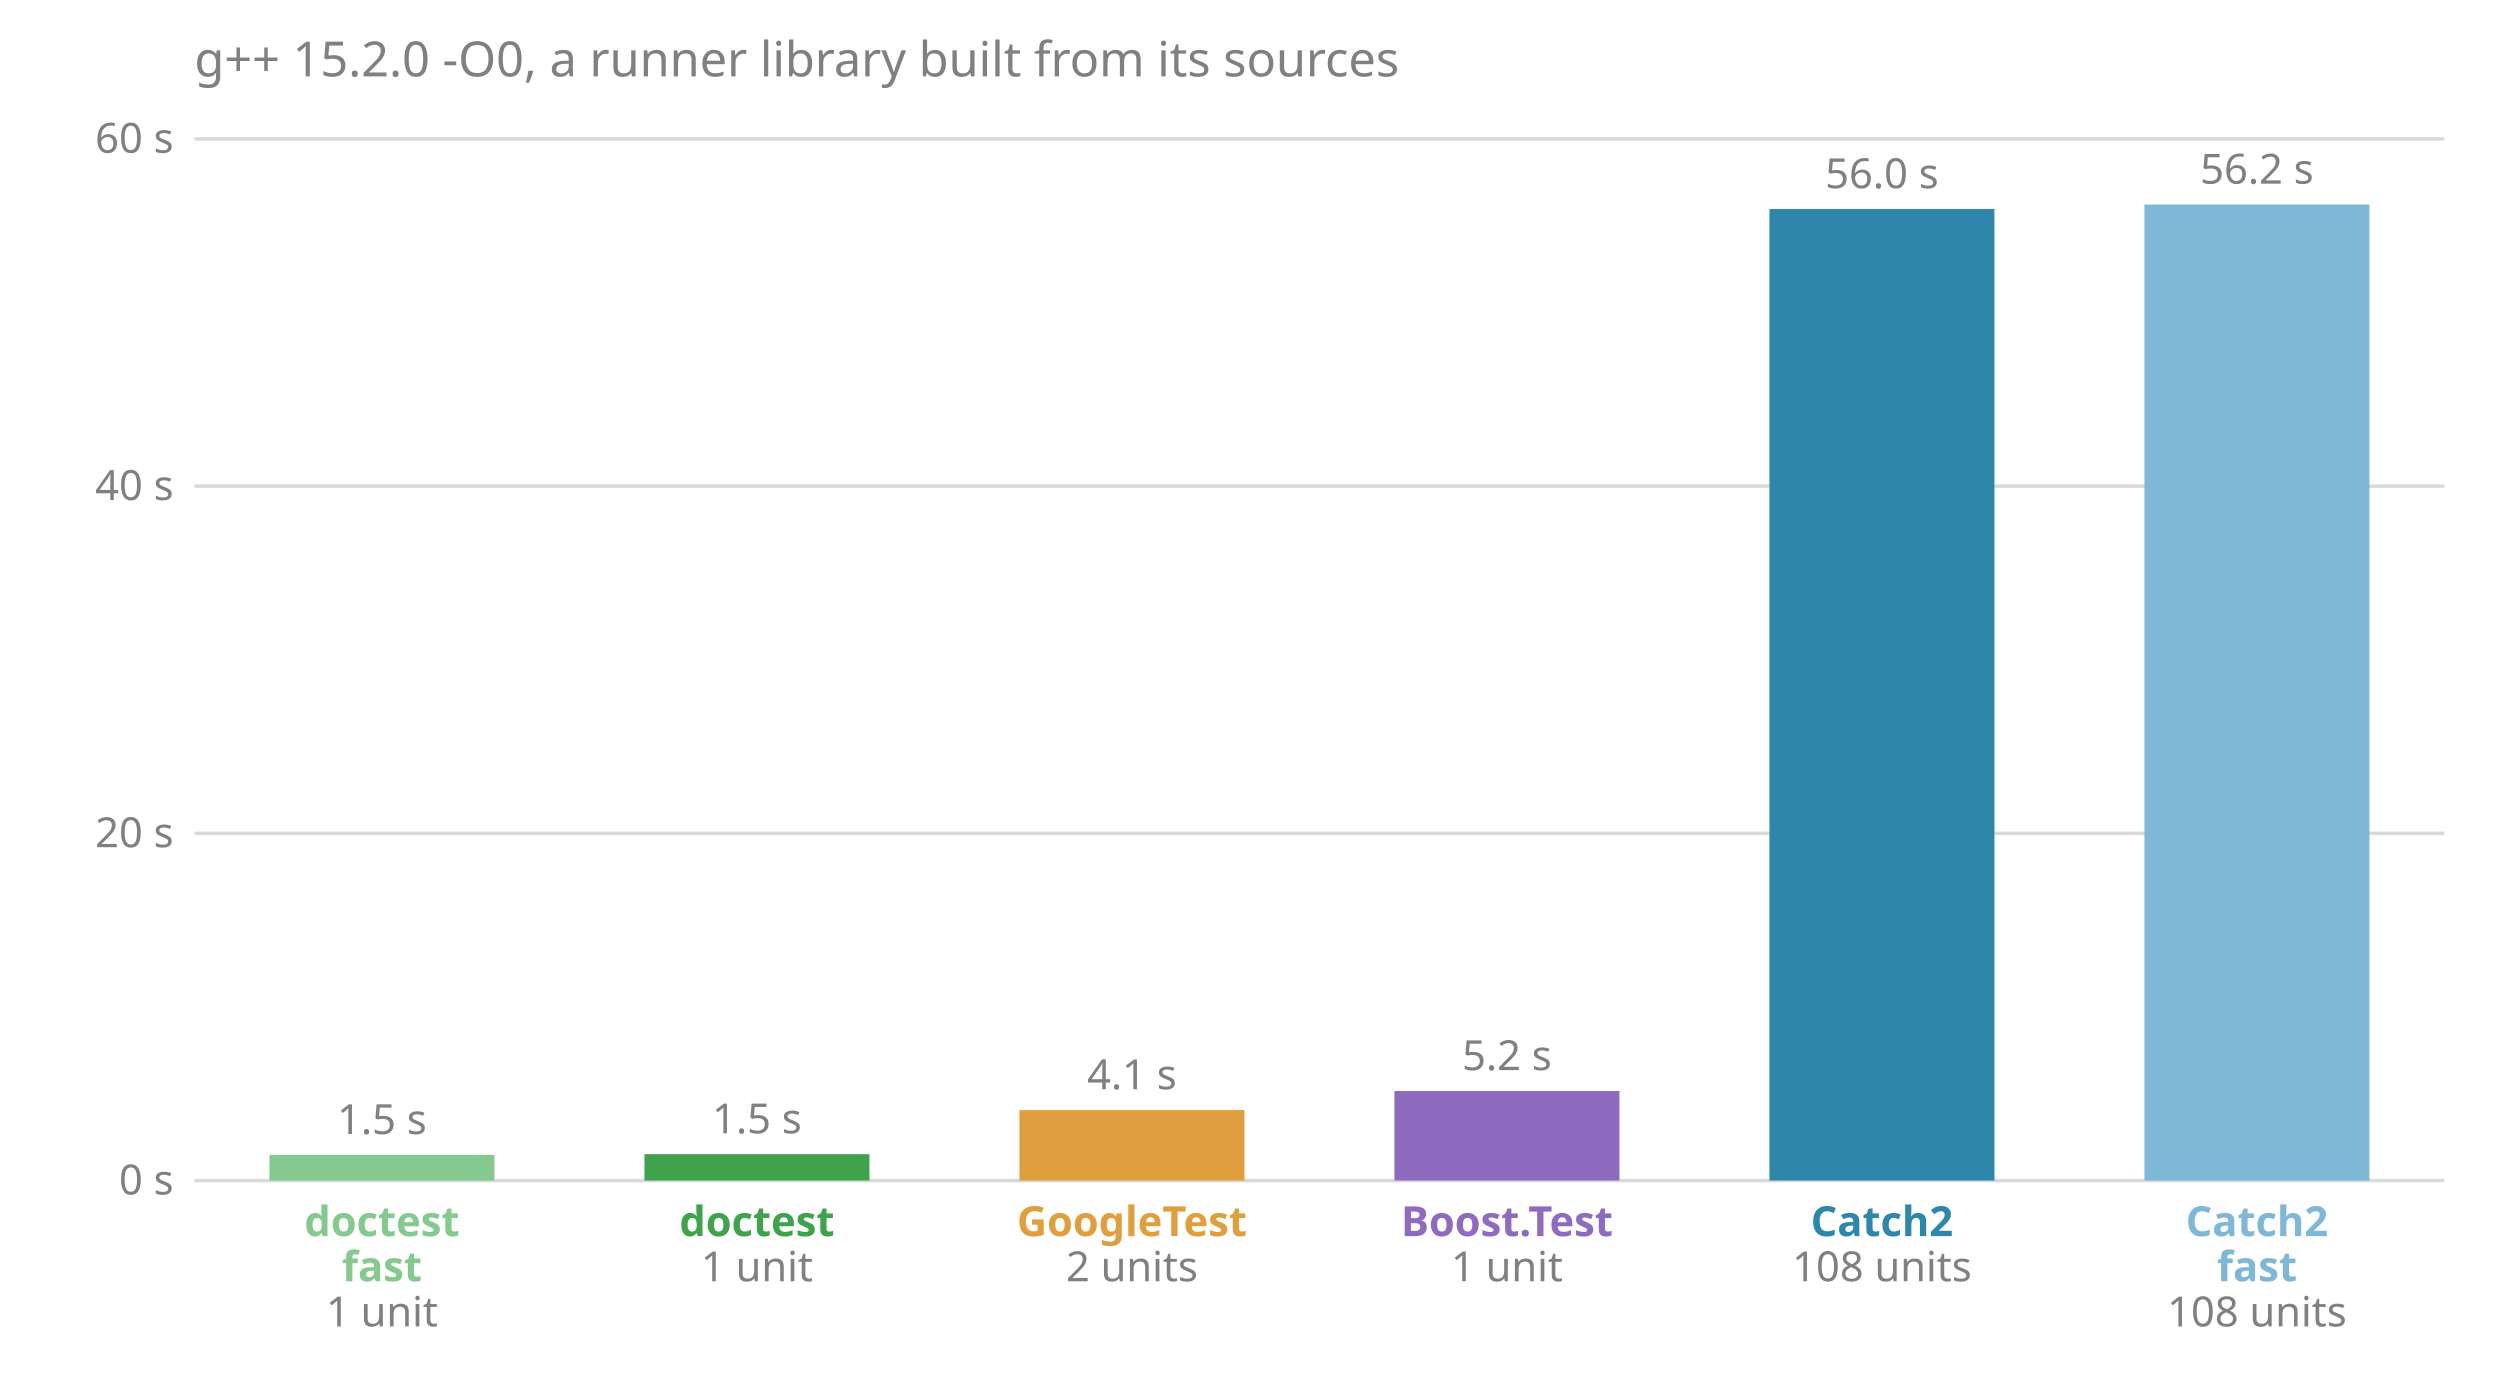
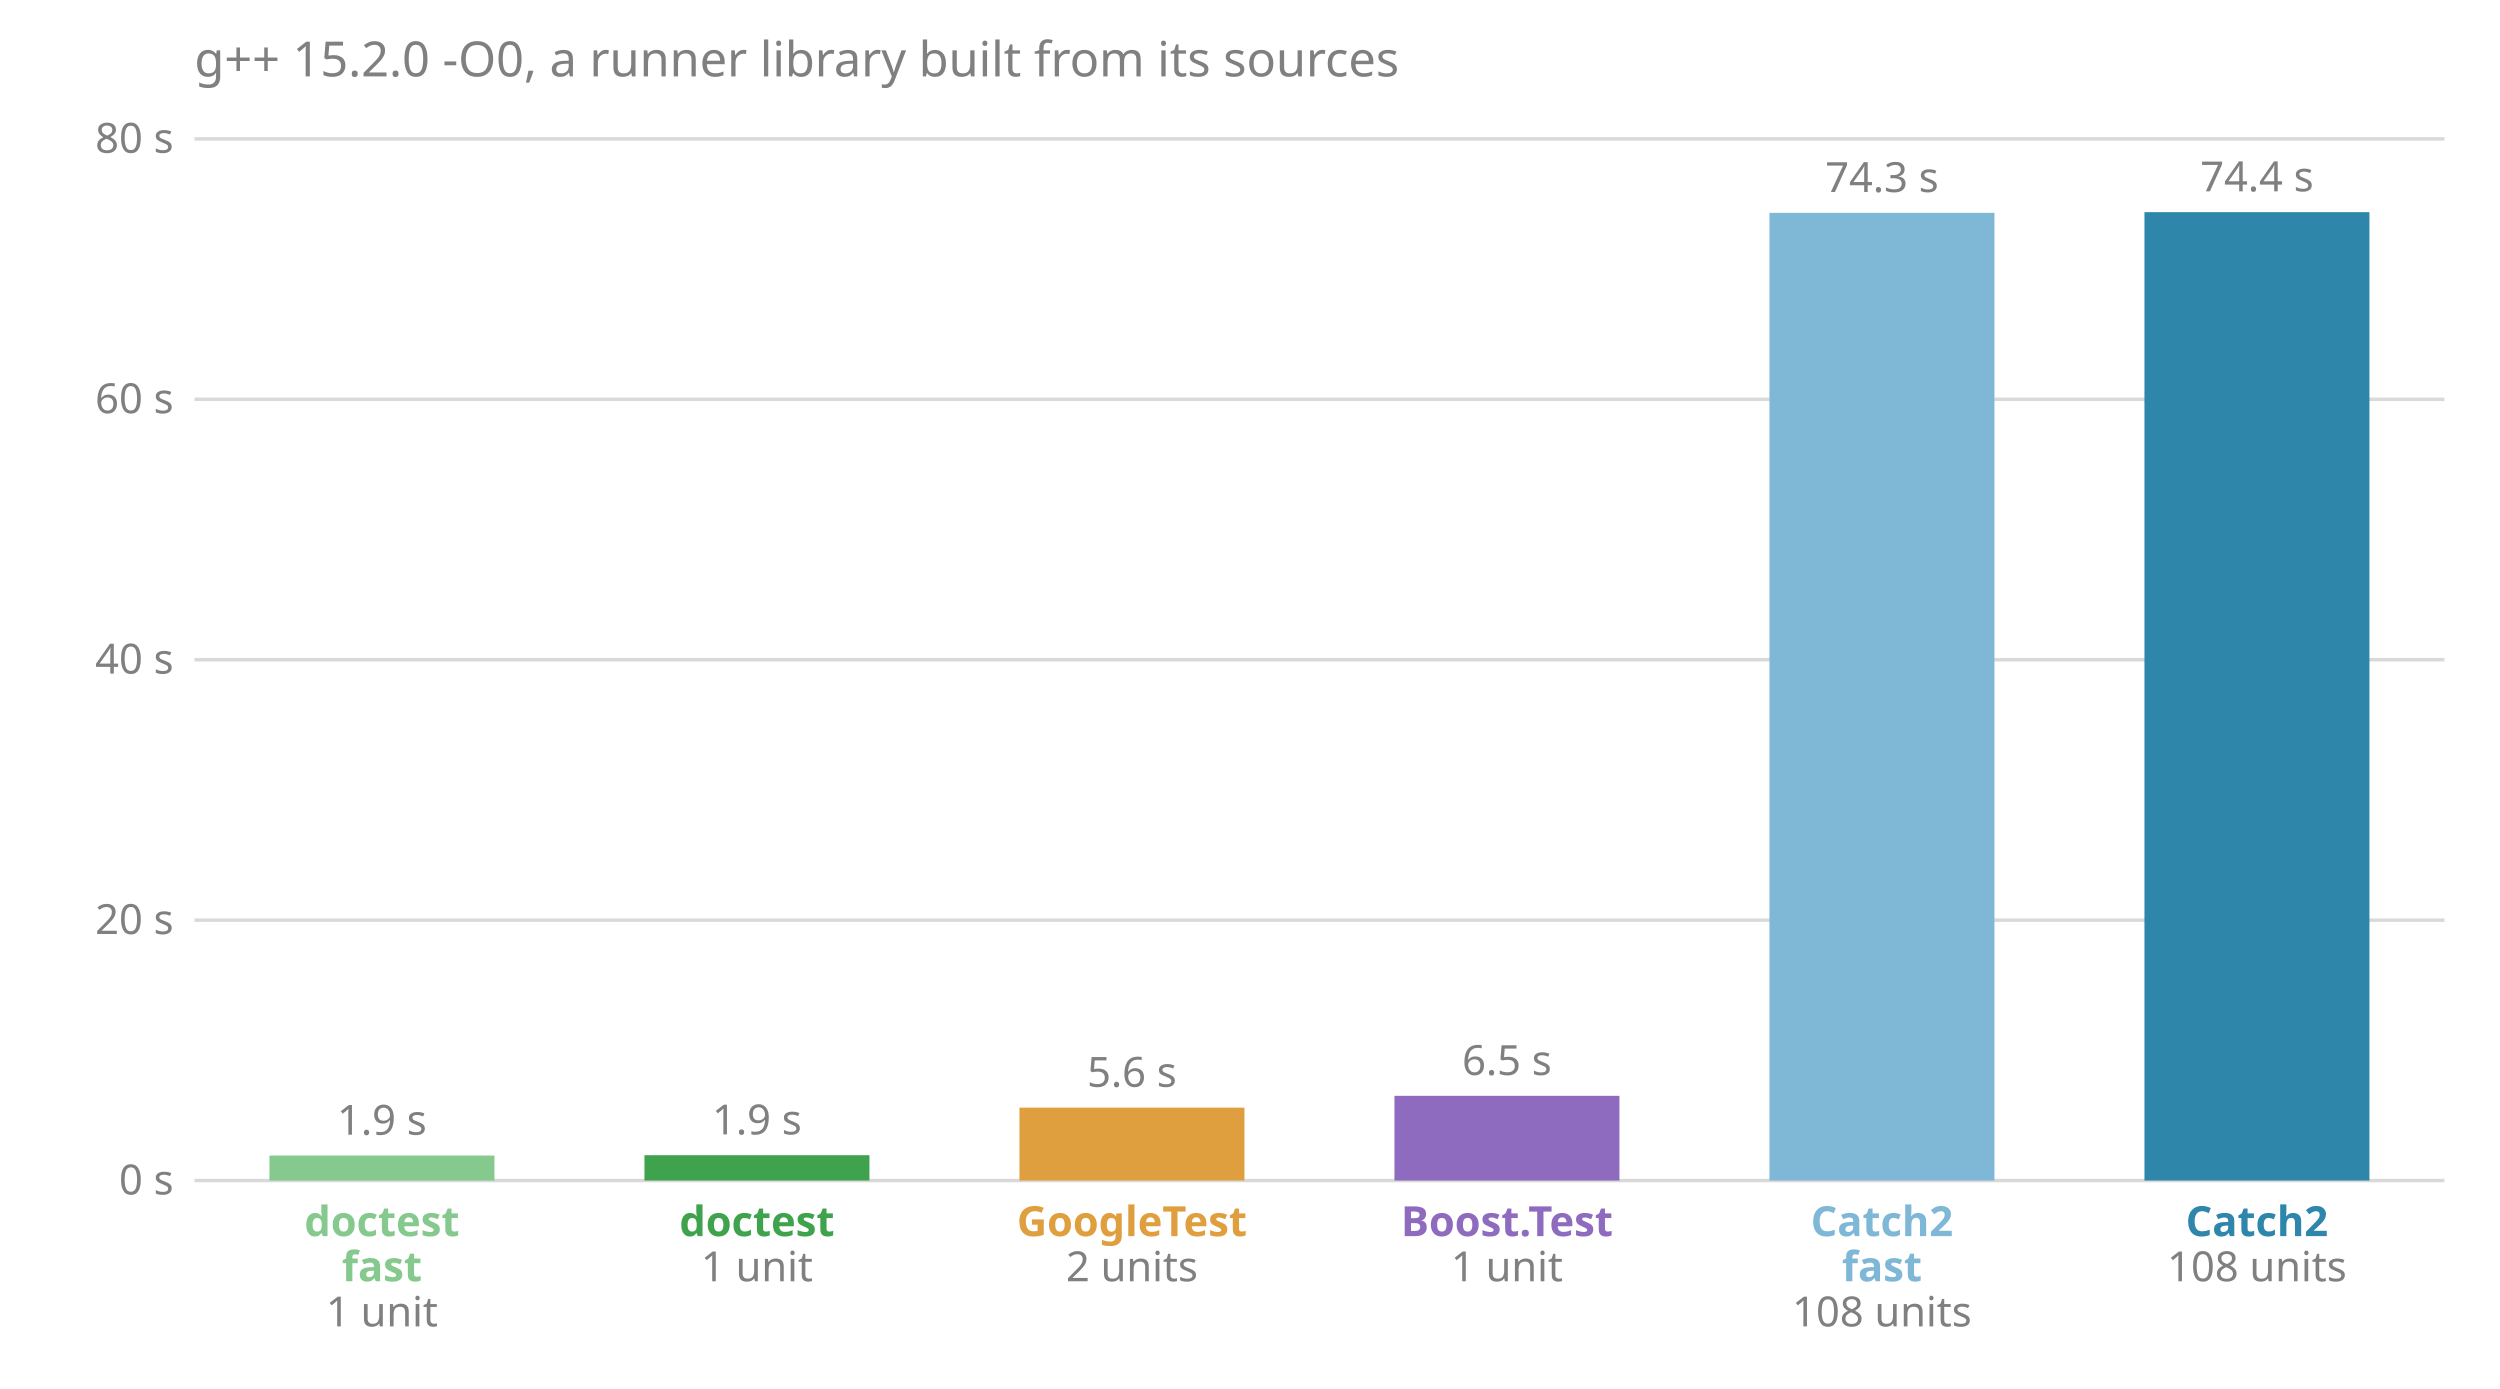
<svg xmlns="http://www.w3.org/2000/svg" viewBox="0 0 720 400" font-family="sans-serif" font-size="12">
  <text x="56.0" y="22.0" fill="#808080" font-size="14">g++ 15.2.0 -O0, a runner library built from its sources</text>
  <line x1="56.0" x2="704.0" y1="340.0" y2="340.0" stroke="#808080" stroke-opacity="0.3" />
  <text x="50.0" y="344.0" fill="#808080" text-anchor="end">0 s</text>
-   <line x1="56.0" x2="704.0" y1="240.0" y2="240.0" stroke="#808080" stroke-opacity="0.3" />
-   <text x="50.0" y="244.0" fill="#808080" text-anchor="end">20 s</text>
-   <line x1="56.0" x2="704.0" y1="140.0" y2="140.0" stroke="#808080" stroke-opacity="0.3" />
-   <text x="50.0" y="144.0" fill="#808080" text-anchor="end">40 s</text>
+   <line x1="56.0" x2="704.0" y1="265.0" y2="265.0" stroke="#808080" stroke-opacity="0.3" />
+   <text x="50.0" y="269.0" fill="#808080" text-anchor="end">20 s</text>
+   <line x1="56.0" x2="704.0" y1="190.0" y2="190.0" stroke="#808080" stroke-opacity="0.3" />
+   <text x="50.0" y="194.0" fill="#808080" text-anchor="end">40 s</text>
+   <line x1="56.0" x2="704.0" y1="115.0" y2="115.0" stroke="#808080" stroke-opacity="0.3" />
+   <text x="50.0" y="119.0" fill="#808080" text-anchor="end">60 s</text>
  <line x1="56.0" x2="704.0" y1="40.0" y2="40.0" stroke="#808080" stroke-opacity="0.3" />
-   <text x="50.0" y="44.0" fill="#808080" text-anchor="end">60 s</text>
-   <rect x="77.6" y="332.6" width="64.8" height="7.4" fill="#86c98e" />
-   <text x="110.0" y="326.6" fill="#808080" text-anchor="middle">1.5 s</text>
+   <text x="50.0" y="44.0" fill="#808080" text-anchor="end">80 s</text>
+   <rect x="77.6" y="332.8" width="64.8" height="7.2" fill="#86c98e" />
+   <text x="110.0" y="326.8" fill="#808080" text-anchor="middle">1.9 s</text>
  <text x="110.0" y="356.0" fill="#86c98e" font-weight="bold" text-anchor="middle">doctest</text>
  <text x="110.0" y="369.0" fill="#86c98e" font-weight="bold" text-anchor="middle">fast</text>
  <text x="110.0" y="382.0" fill="#808080" text-anchor="middle">1 unit</text>
-   <rect x="185.6" y="332.4" width="64.8" height="7.6" fill="#3fa34d" />
-   <text x="218.0" y="326.4" fill="#808080" text-anchor="middle">1.5 s</text>
+   <rect x="185.6" y="332.7" width="64.8" height="7.3" fill="#3fa34d" />
+   <text x="218.0" y="326.7" fill="#808080" text-anchor="middle">1.9 s</text>
  <text x="218.0" y="356.0" fill="#3fa34d" font-weight="bold" text-anchor="middle">doctest</text>
  <text x="218.0" y="369.0" fill="#808080" text-anchor="middle">1 unit</text>
-   <rect x="293.6" y="319.7" width="64.8" height="20.3" fill="#e09f3e" />
-   <text x="326.0" y="313.7" fill="#808080" text-anchor="middle">4.1 s</text>
+   <rect x="293.6" y="319.0" width="64.8" height="21.0" fill="#e09f3e" />
+   <text x="326.0" y="313.0" fill="#808080" text-anchor="middle">5.6 s</text>
  <text x="326.0" y="356.0" fill="#e09f3e" font-weight="bold" text-anchor="middle">GoogleTest</text>
  <text x="326.0" y="369.0" fill="#808080" text-anchor="middle">2 units</text>
-   <rect x="401.6" y="314.2" width="64.8" height="25.8" fill="#8e6bbf" />
-   <text x="434.0" y="308.2" fill="#808080" text-anchor="middle">5.2 s</text>
+   <rect x="401.6" y="315.6" width="64.8" height="24.4" fill="#8e6bbf" />
+   <text x="434.0" y="309.6" fill="#808080" text-anchor="middle">6.5 s</text>
  <text x="434.0" y="356.0" fill="#8e6bbf" font-weight="bold" text-anchor="middle">Boost.Test</text>
  <text x="434.0" y="369.0" fill="#808080" text-anchor="middle">1 unit</text>
-   <rect x="509.6" y="60.2" width="64.8" height="279.8" fill="#2e86ab" />
-   <text x="542.0" y="54.2" fill="#808080" text-anchor="middle">56.0 s</text>
-   <text x="542.0" y="356.0" fill="#2e86ab" font-weight="bold" text-anchor="middle">Catch2</text>
-   <text x="542.0" y="369.0" fill="#808080" text-anchor="middle">108 units</text>
-   <rect x="617.6" y="58.9" width="64.8" height="281.1" fill="#7fb8d6" />
-   <text x="650.0" y="52.9" fill="#808080" text-anchor="middle">56.2 s</text>
-   <text x="650.0" y="356.0" fill="#7fb8d6" font-weight="bold" text-anchor="middle">Catch2</text>
-   <text x="650.0" y="369.0" fill="#7fb8d6" font-weight="bold" text-anchor="middle">fast</text>
-   <text x="650.0" y="382.0" fill="#808080" text-anchor="middle">108 units</text>
+   <rect x="509.6" y="61.3" width="64.8" height="278.7" fill="#7fb8d6" />
+   <text x="542.0" y="55.3" fill="#808080" text-anchor="middle">74.3 s</text>
+   <text x="542.0" y="356.0" fill="#7fb8d6" font-weight="bold" text-anchor="middle">Catch2</text>
+   <text x="542.0" y="369.0" fill="#7fb8d6" font-weight="bold" text-anchor="middle">fast</text>
+   <text x="542.0" y="382.0" fill="#808080" text-anchor="middle">108 units</text>
+   <rect x="617.6" y="61.1" width="64.8" height="278.9" fill="#2e86ab" />
+   <text x="650.0" y="55.1" fill="#808080" text-anchor="middle">74.4 s</text>
+   <text x="650.0" y="356.0" fill="#2e86ab" font-weight="bold" text-anchor="middle">Catch2</text>
+   <text x="650.0" y="369.0" fill="#808080" text-anchor="middle">108 units</text>
</svg>
